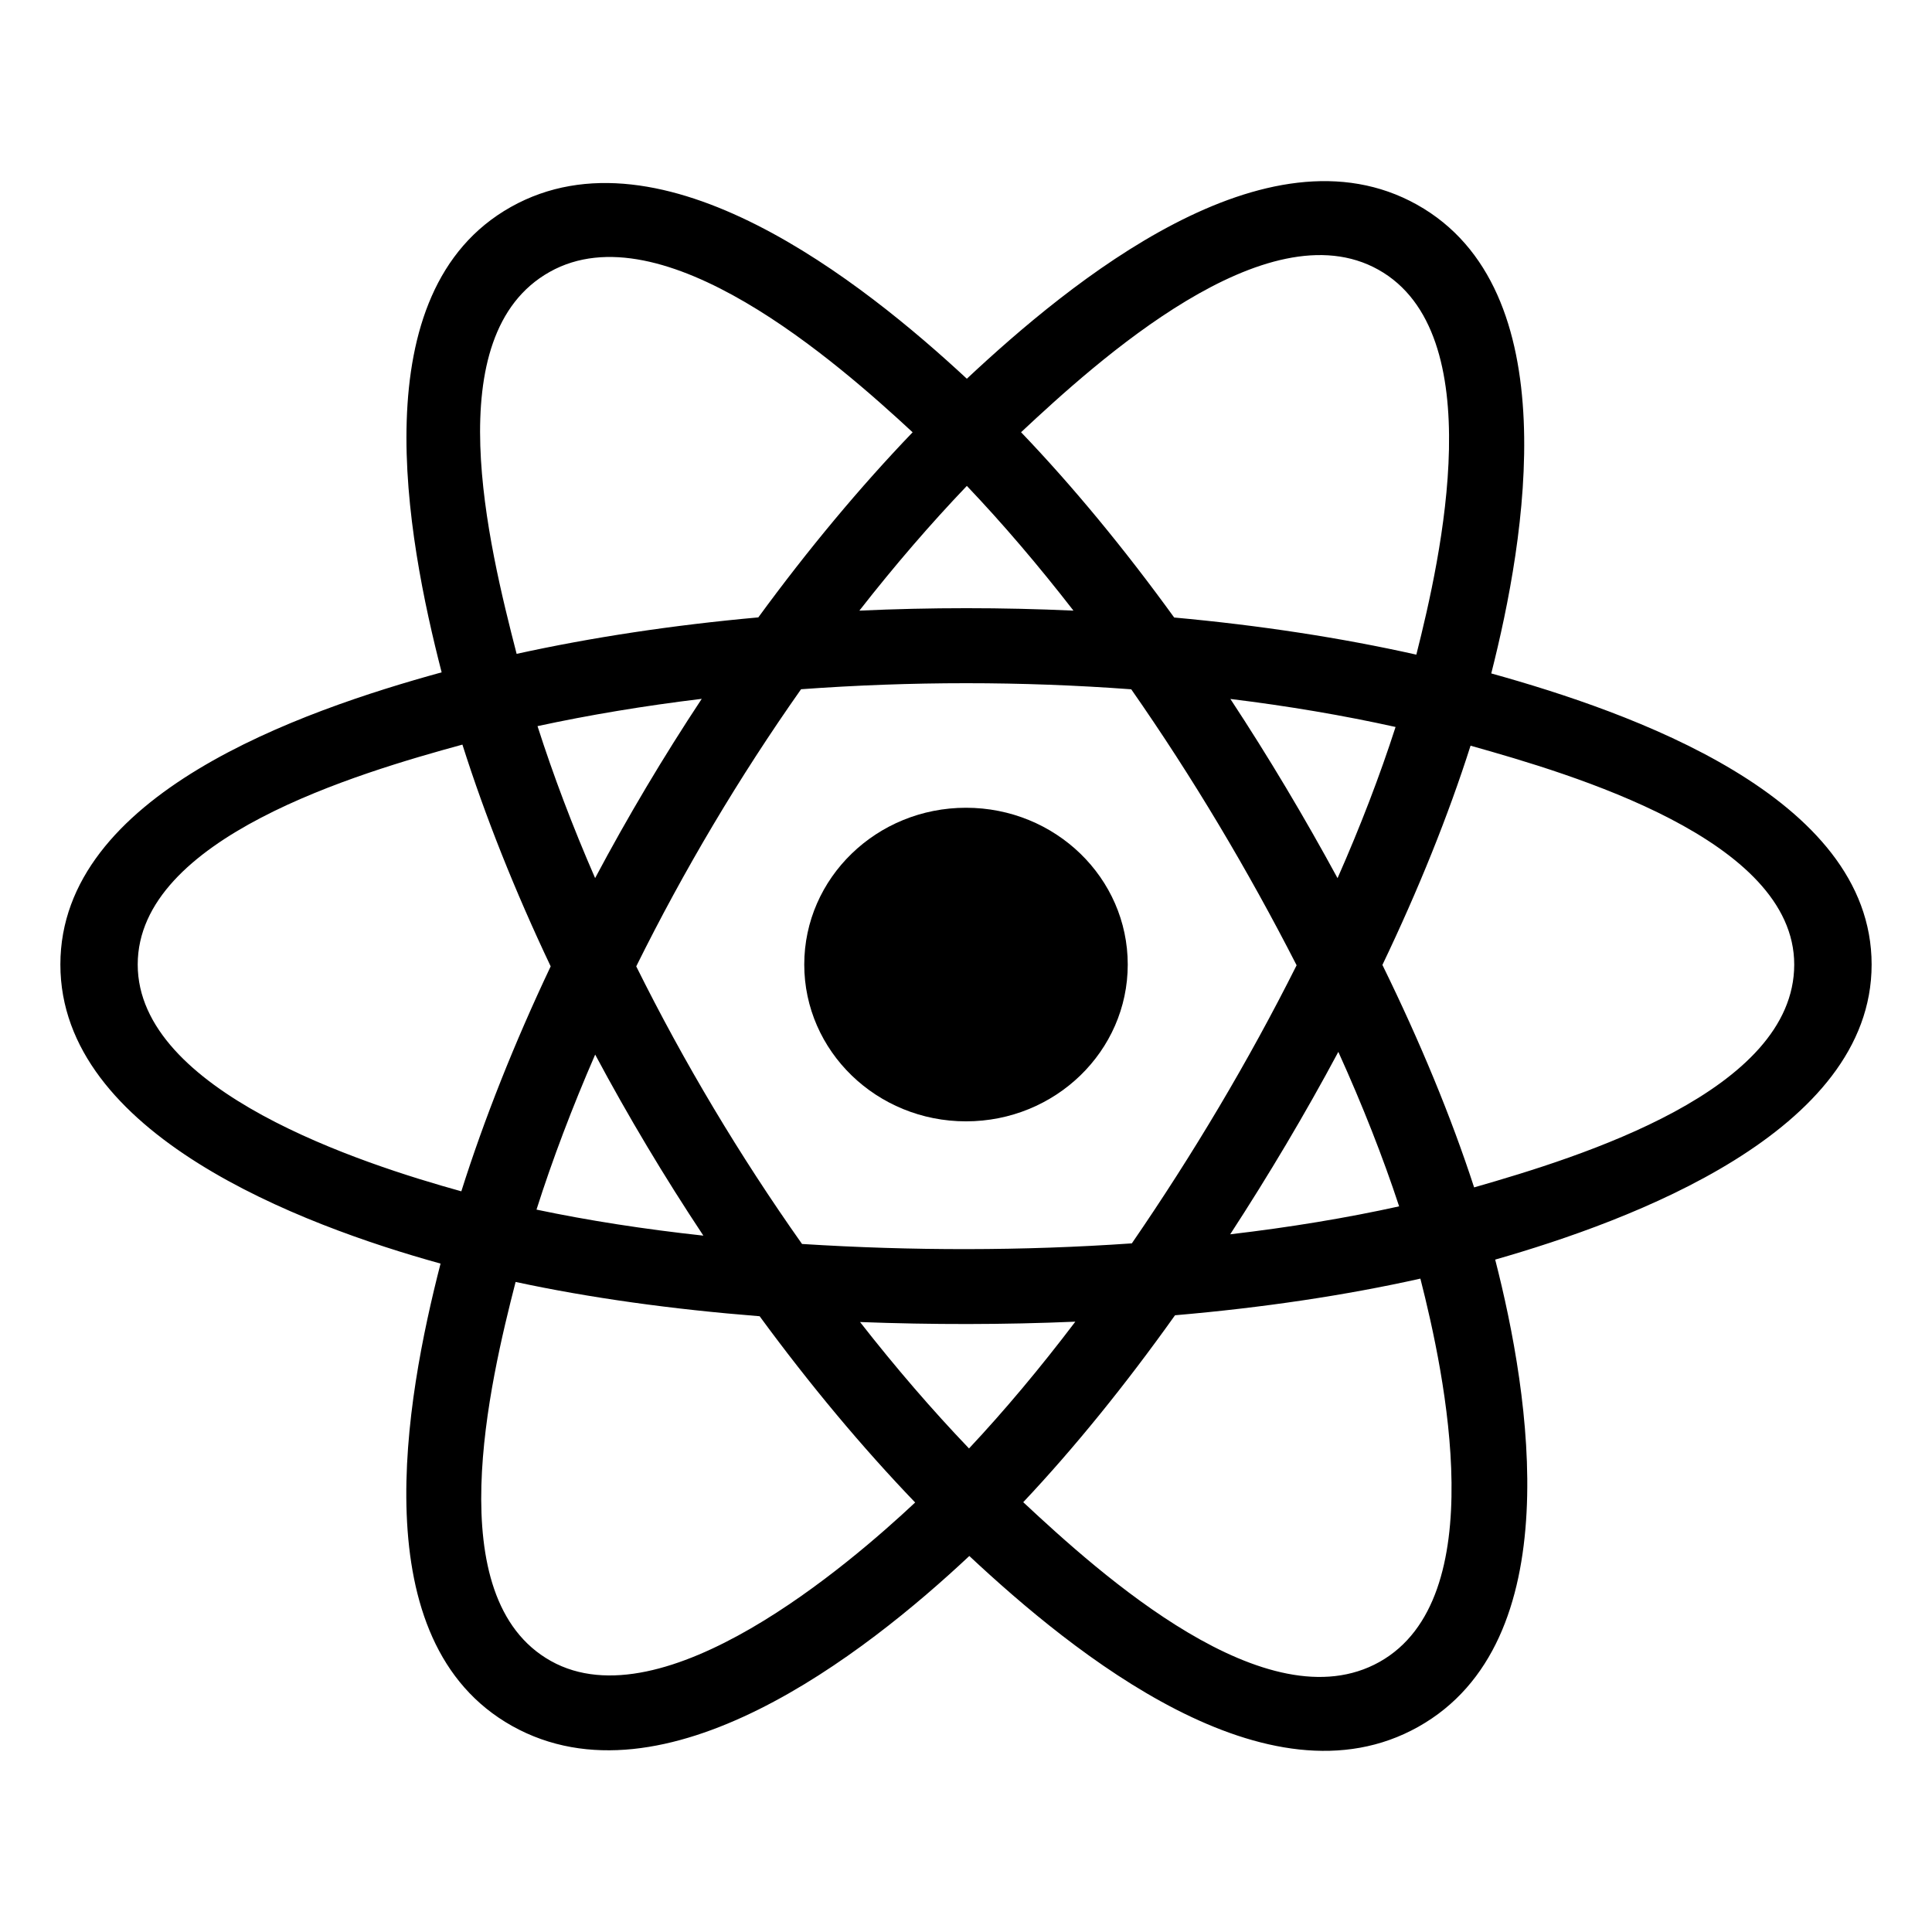
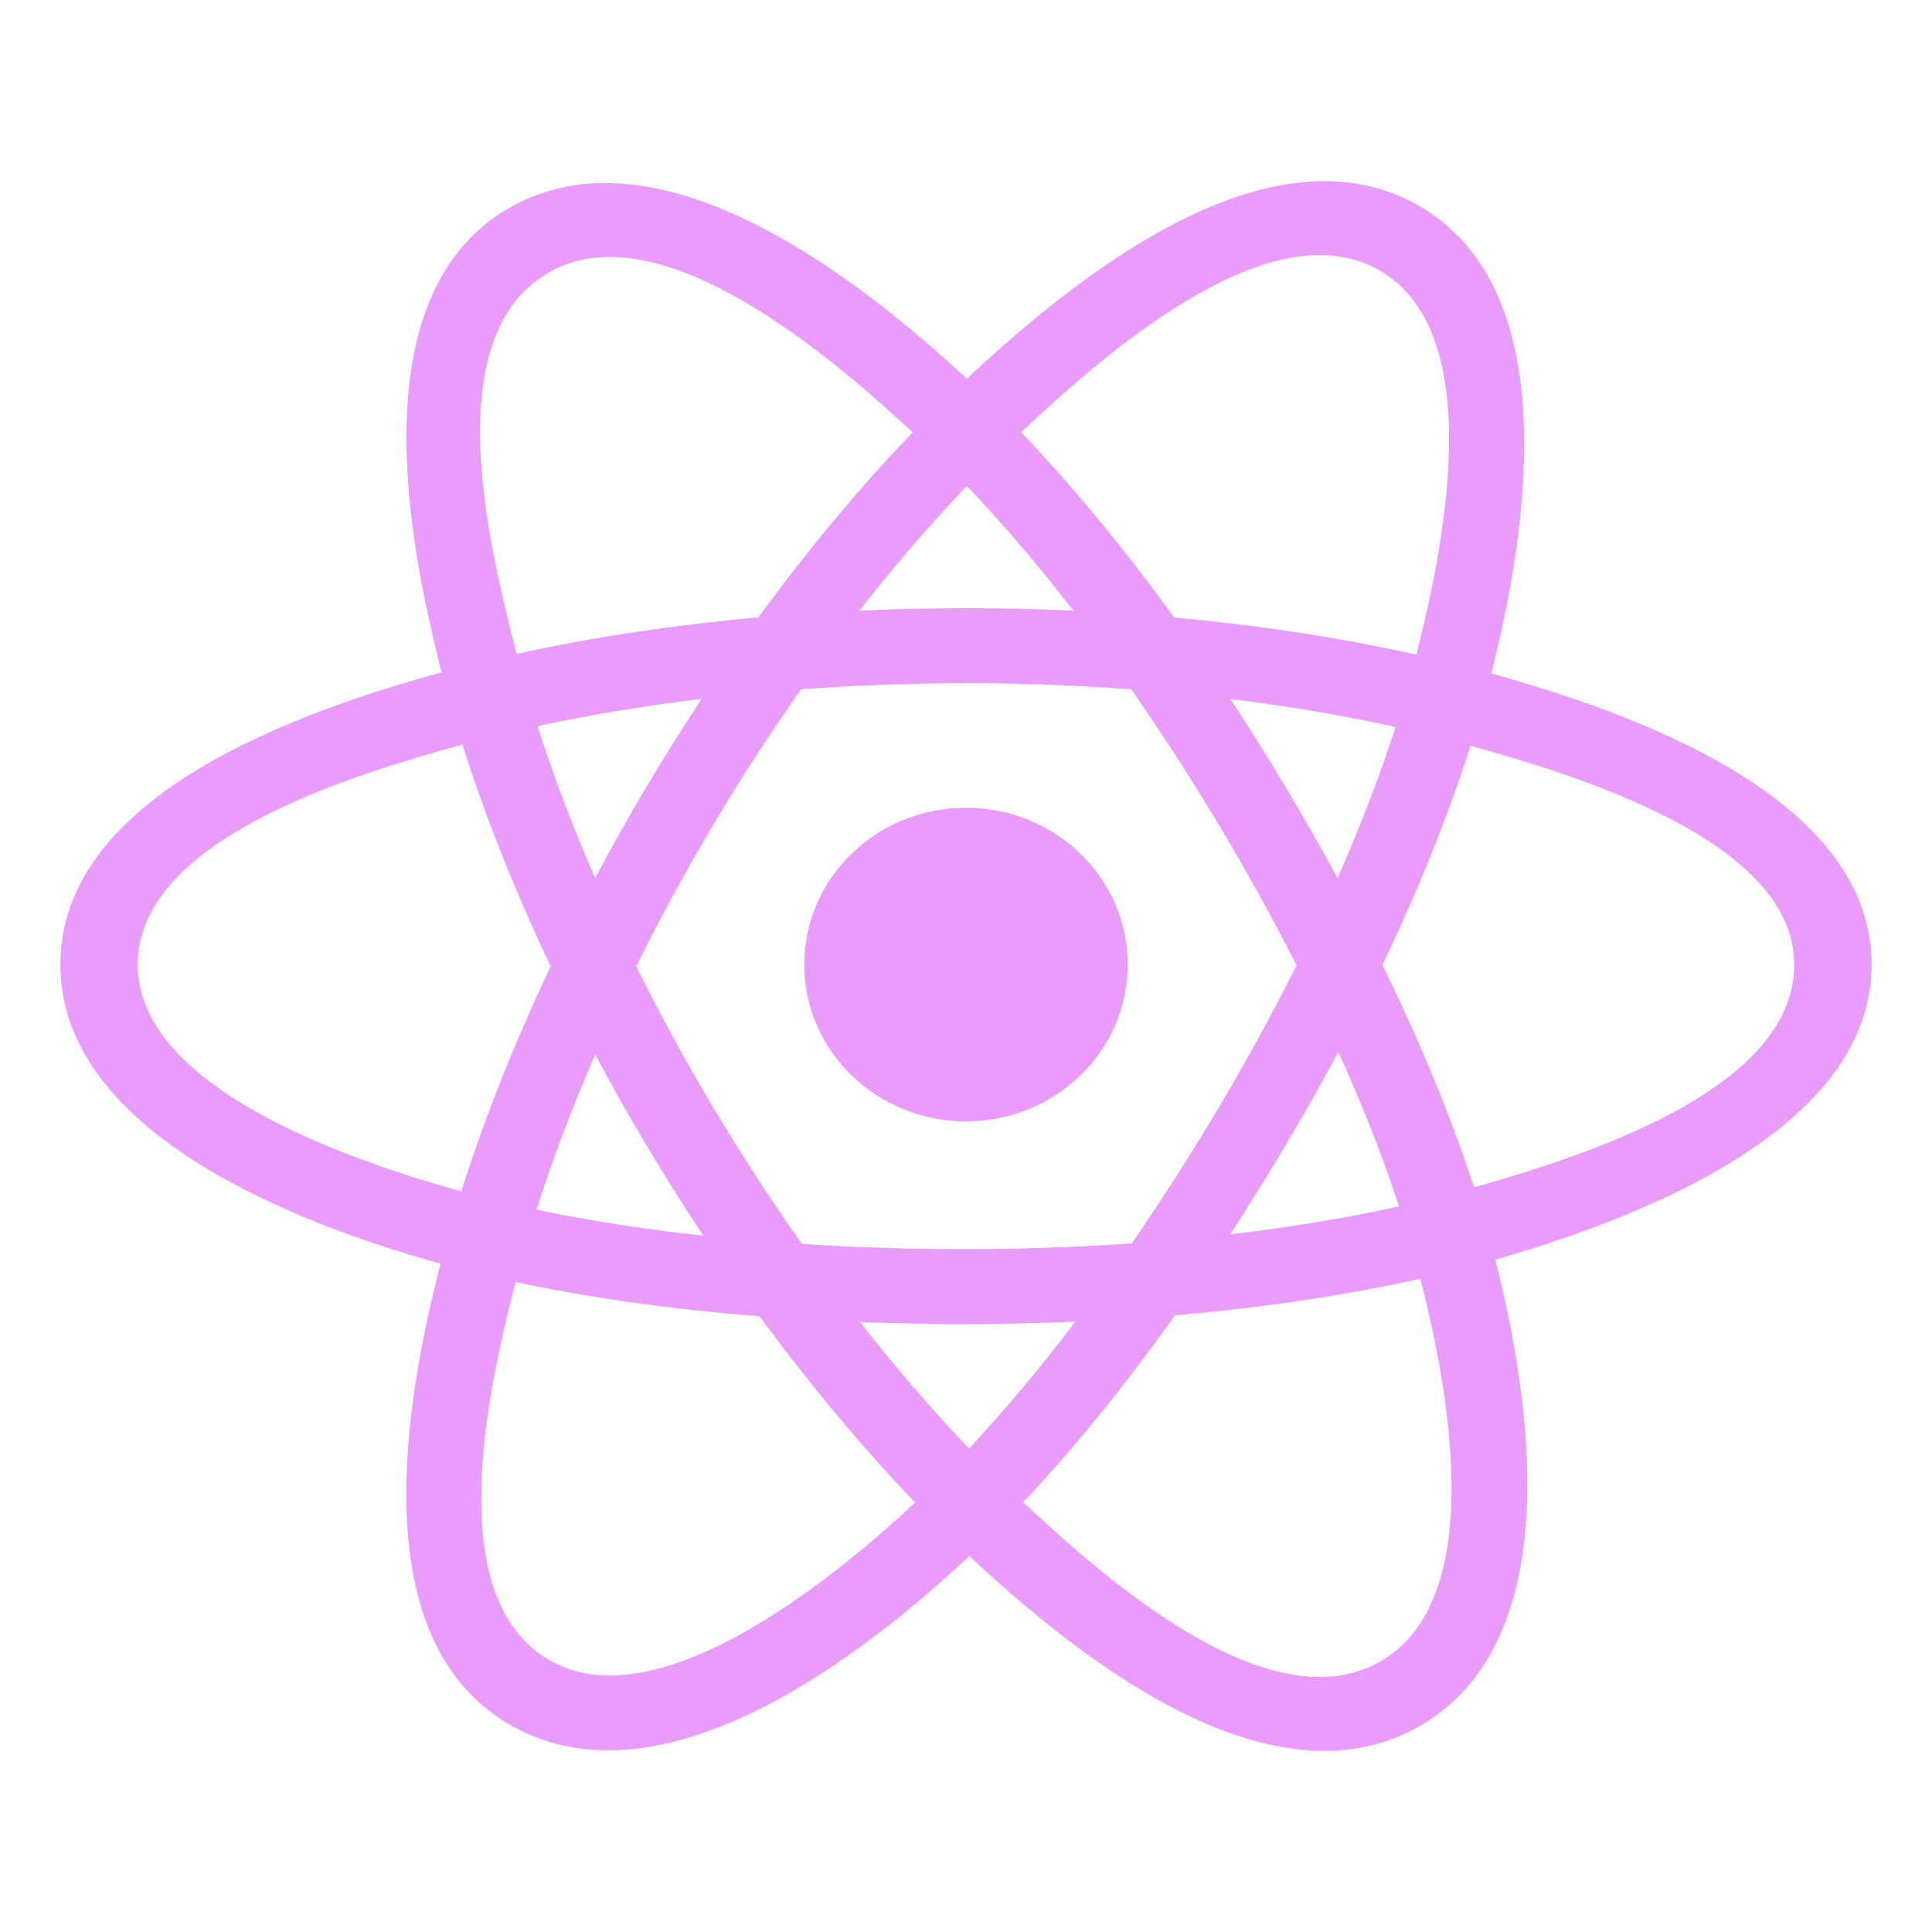
- <svg xmlns="http://www.w3.org/2000/svg" width="50px" height="50px" viewBox="0 0 32 32">
+ <svg xmlns="http://www.w3.org/2000/svg" fill="#ea9bfe" width="50px" height="50px" viewBox="0 0 32 32">
  <path d="M18.679 15.976C18.679 14.541 17.48 13.379 16 13.379C14.521 13.379 13.321 14.541 13.321 15.976C13.321 17.41 14.521 18.573 16 18.573C17.48 18.573 18.679 17.41 18.679 15.976Z" />
  <path fill-rule="evenodd" clip-rule="evenodd" d="M24.7 11.154C25.266 8.925 25.977 4.791 23.47 3.39C20.975 1.995 17.728 4.668 16.014 6.273C14.304 4.684 10.966 2.022 8.462 3.428C5.968 4.828 6.737 8.893 7.315 11.136C4.988 11.776 1 13.156 1 15.976C1 18.787 4.984 20.289 7.297 20.929C6.717 23.184 5.986 27.191 8.483 28.588C10.997 29.993 14.325 27.395 16.055 25.772C17.781 27.386 20.997 30.002 23.492 28.601C25.996 27.196 25.344 23.118 24.765 20.863C27.007 20.221 31 18.752 31 15.976C31 13.184 26.99 11.792 24.7 11.154ZM24.416 19.667C24.037 18.502 23.524 17.262 22.897 15.982C23.495 14.732 23.988 13.509 24.357 12.351C26.036 12.823 29.718 13.901 29.718 15.976C29.718 18.07 26.185 19.159 24.416 19.667ZM22.85 27.526C20.988 28.571 18.222 26.07 16.948 24.881C17.793 23.984 18.638 22.942 19.462 21.785C20.913 21.66 22.283 21.456 23.526 21.178C23.933 22.773 24.72 26.476 22.85 27.526ZM9.124 27.511C7.261 26.47 8.113 22.895 8.54 21.233C9.768 21.497 11.129 21.686 12.582 21.801C13.412 22.933 14.282 23.974 15.158 24.886C14.075 25.901 10.995 28.557 9.124 27.511ZM2.281 15.976C2.281 13.874 5.942 12.803 7.659 12.333C8.035 13.517 8.527 14.754 9.121 16.006C8.519 17.277 8.02 18.534 7.641 19.732C6.004 19.278 2.281 18.079 2.281 15.976ZM9.104 4.504C10.973 3.454 13.875 6.01 15.116 7.16C14.244 8.068 13.383 9.101 12.56 10.226C11.149 10.353 9.799 10.557 8.557 10.83C8.091 9.021 7.236 5.552 9.104 4.504ZM20.379 11.577C21.337 11.694 22.254 11.85 23.115 12.041C22.856 12.844 22.534 13.684 22.154 14.545C21.604 13.533 21.014 12.542 20.379 11.577ZM16.014 8.048C16.605 8.669 17.197 9.362 17.78 10.114C16.599 10.06 15.415 10.06 14.234 10.114C14.817 9.368 15.414 8.676 16.014 8.048ZM9.857 14.544C9.483 13.686 9.164 12.842 8.903 12.027C9.759 11.842 10.672 11.69 11.623 11.575C10.987 12.537 10.397 13.528 9.857 14.544ZM11.65 20.466C10.668 20.359 9.741 20.215 8.886 20.035C9.15 19.206 9.477 18.343 9.858 17.467C10.406 18.493 11.005 19.494 11.65 20.466ZM16.05 23.991C15.442 23.356 14.836 22.653 14.245 21.897C15.433 21.942 16.623 21.942 17.811 21.891C17.227 22.661 16.637 23.365 16.05 23.991ZM22.167 17.422C22.568 18.308 22.906 19.166 23.174 19.981C22.304 20.173 21.365 20.328 20.376 20.444C21.015 19.461 21.615 18.454 22.167 17.422ZM18.747 20.594C16.93 20.72 15.102 20.719 13.284 20.604C12.251 19.142 11.331 17.603 10.538 16.006C11.328 14.412 12.24 12.876 13.268 11.416C15.088 11.283 16.918 11.282 18.737 11.417C19.756 12.877 20.668 14.409 21.476 15.988C20.677 17.581 19.759 19.12 18.747 20.594ZM22.83 4.467C24.701 5.513 23.868 9.227 23.459 10.843C22.215 10.564 20.863 10.357 19.448 10.228C18.624 9.09 17.77 8.055 16.912 7.159C18.169 5.984 20.978 3.431 22.83 4.467Z" />
</svg>
